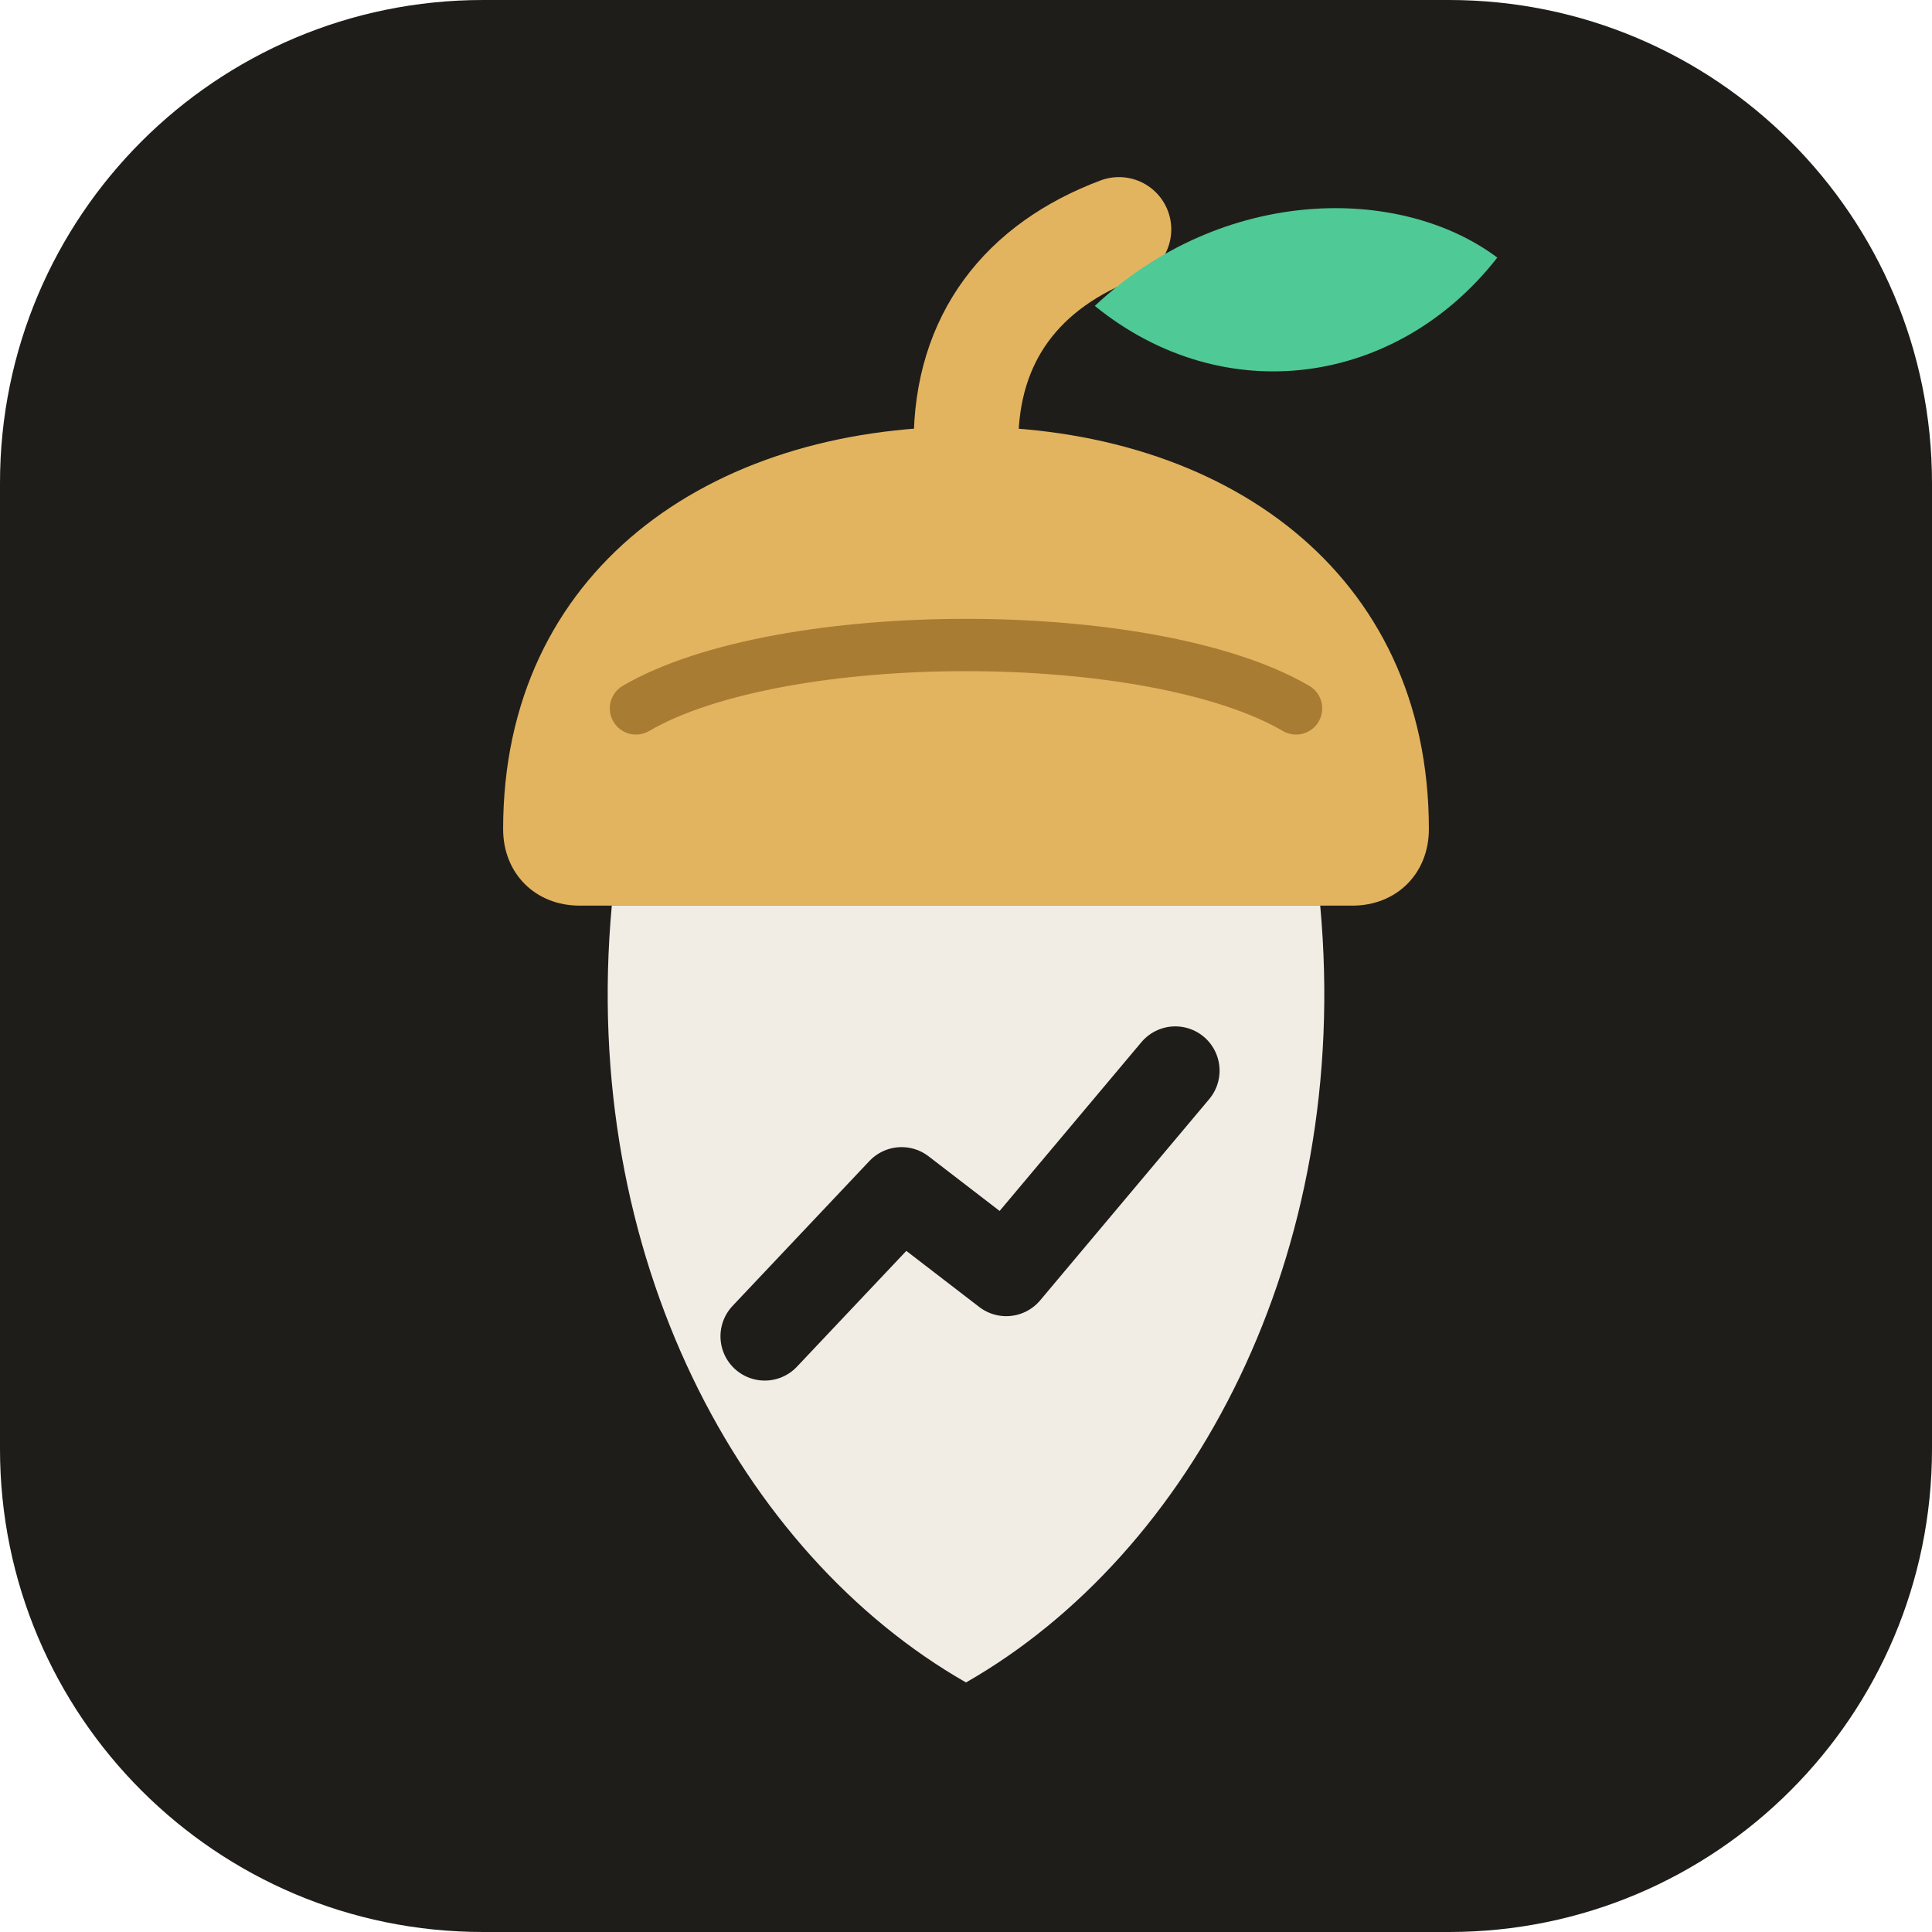
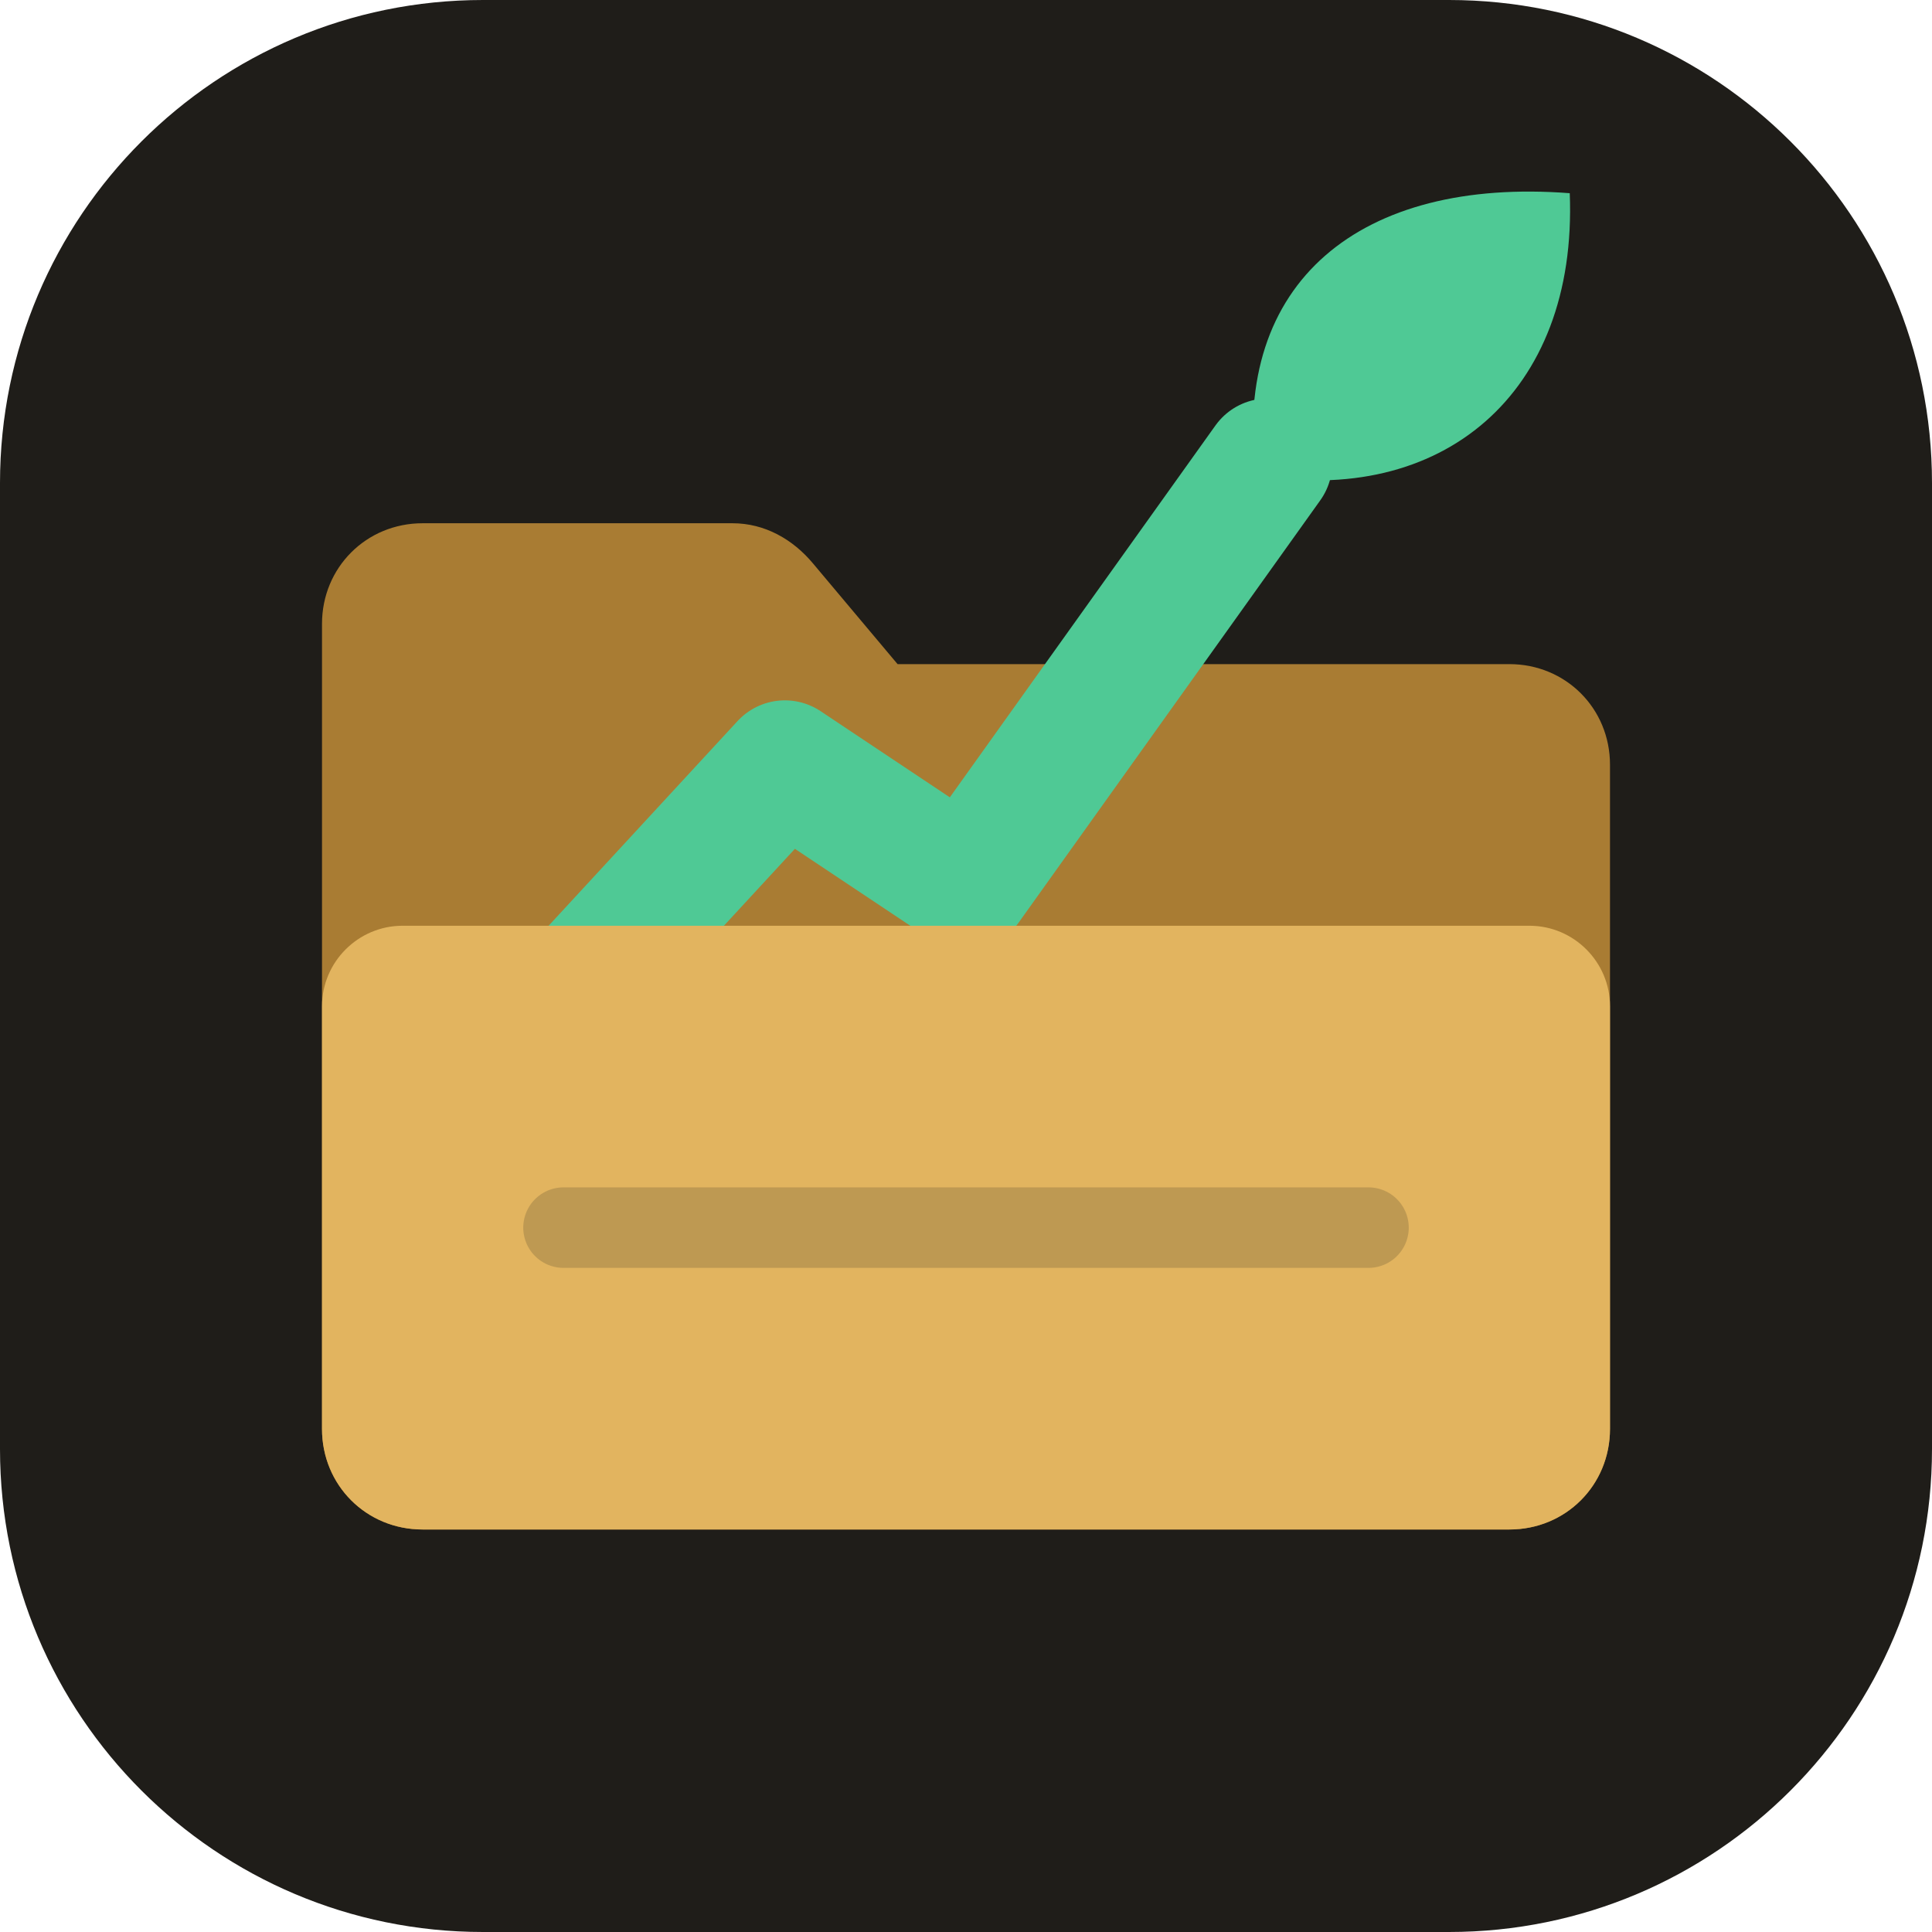
<svg xmlns="http://www.w3.org/2000/svg" viewBox="0 0 48 48">
  <rect width="48" height="48" rx="12" fill="#1F1D19" />
-   <path d="M24 11C24 8.4 25.4 6.6 27.8 5.7" fill="none" stroke="#E2B45F" stroke-width="2.6" stroke-linecap="round" />
-   <path d="M27.2 7.6C30.4 4.6 34.8 4.6 37.2 6.4C34.7 9.6 30.4 10.2 27.2 7.6Z" fill="#4FC995" />
-   <path d="M12.5 20.6C12.5 14.2 17.6 10.6 24 10.6S35.5 14.2 35.5 20.6C35.5 21.7 34.7 22.5 33.6 22.5H14.4C13.3 22.5 12.5 21.7 12.5 20.6Z" fill="#E2B45F" />
-   <path d="M15.8 17.6C19.4 15.5 28.6 15.5 32.2 17.6" fill="none" stroke="#A97C33" stroke-width="1.3" stroke-linecap="round" />
-   <path d="M15.2 22.5C14.4 31.2 18.4 38.6 24 41.8C29.6 38.6 33.6 31.2 32.8 22.5Z" fill="#F1EDE5" />
-   <path d="M19 33.2L22.4 29.6L25 31.6L29.2 26.6" fill="none" stroke="#1F1D19" stroke-width="2.2" stroke-linecap="round" stroke-linejoin="round" />
+   <path d="M8 15.5C8 14.1 9.1 13 10.5 13H18.2C19 13 19.7 13.4 20.2 14L22.3 16.5H37.5C38.9 16.5 40 17.6 40 19V35.5C40 36.9 38.9 38 37.5 38H10.5C9.1 38 8 36.9 8 35.5Z" fill="#A97C33" />
+   <path d="M13.5 25.5L19.5 19L24 22L31.5 11.5" fill="none" stroke="#4FC995" stroke-width="3.2" stroke-linecap="round" stroke-linejoin="round" />
+   <path d="M31.2 11.8C30.6 7 33.8 4.4 39 4.8C39.2 9.8 35.8 12.6 31.2 11.8Z" fill="#4FC995" />
+   <path d="M8 25C8 23.9 8.9 23 10 23H38C39.1 23 40 23.9 40 25V35.5C40 36.9 38.9 38 37.5 38H10.5C9.1 38 8 36.9 8 35.5Z" fill="#E2B45F" />
+   <path d="M14 30.5H34" stroke="#1F1D19" stroke-opacity="0.18" stroke-width="2" stroke-linecap="round" />
</svg>
